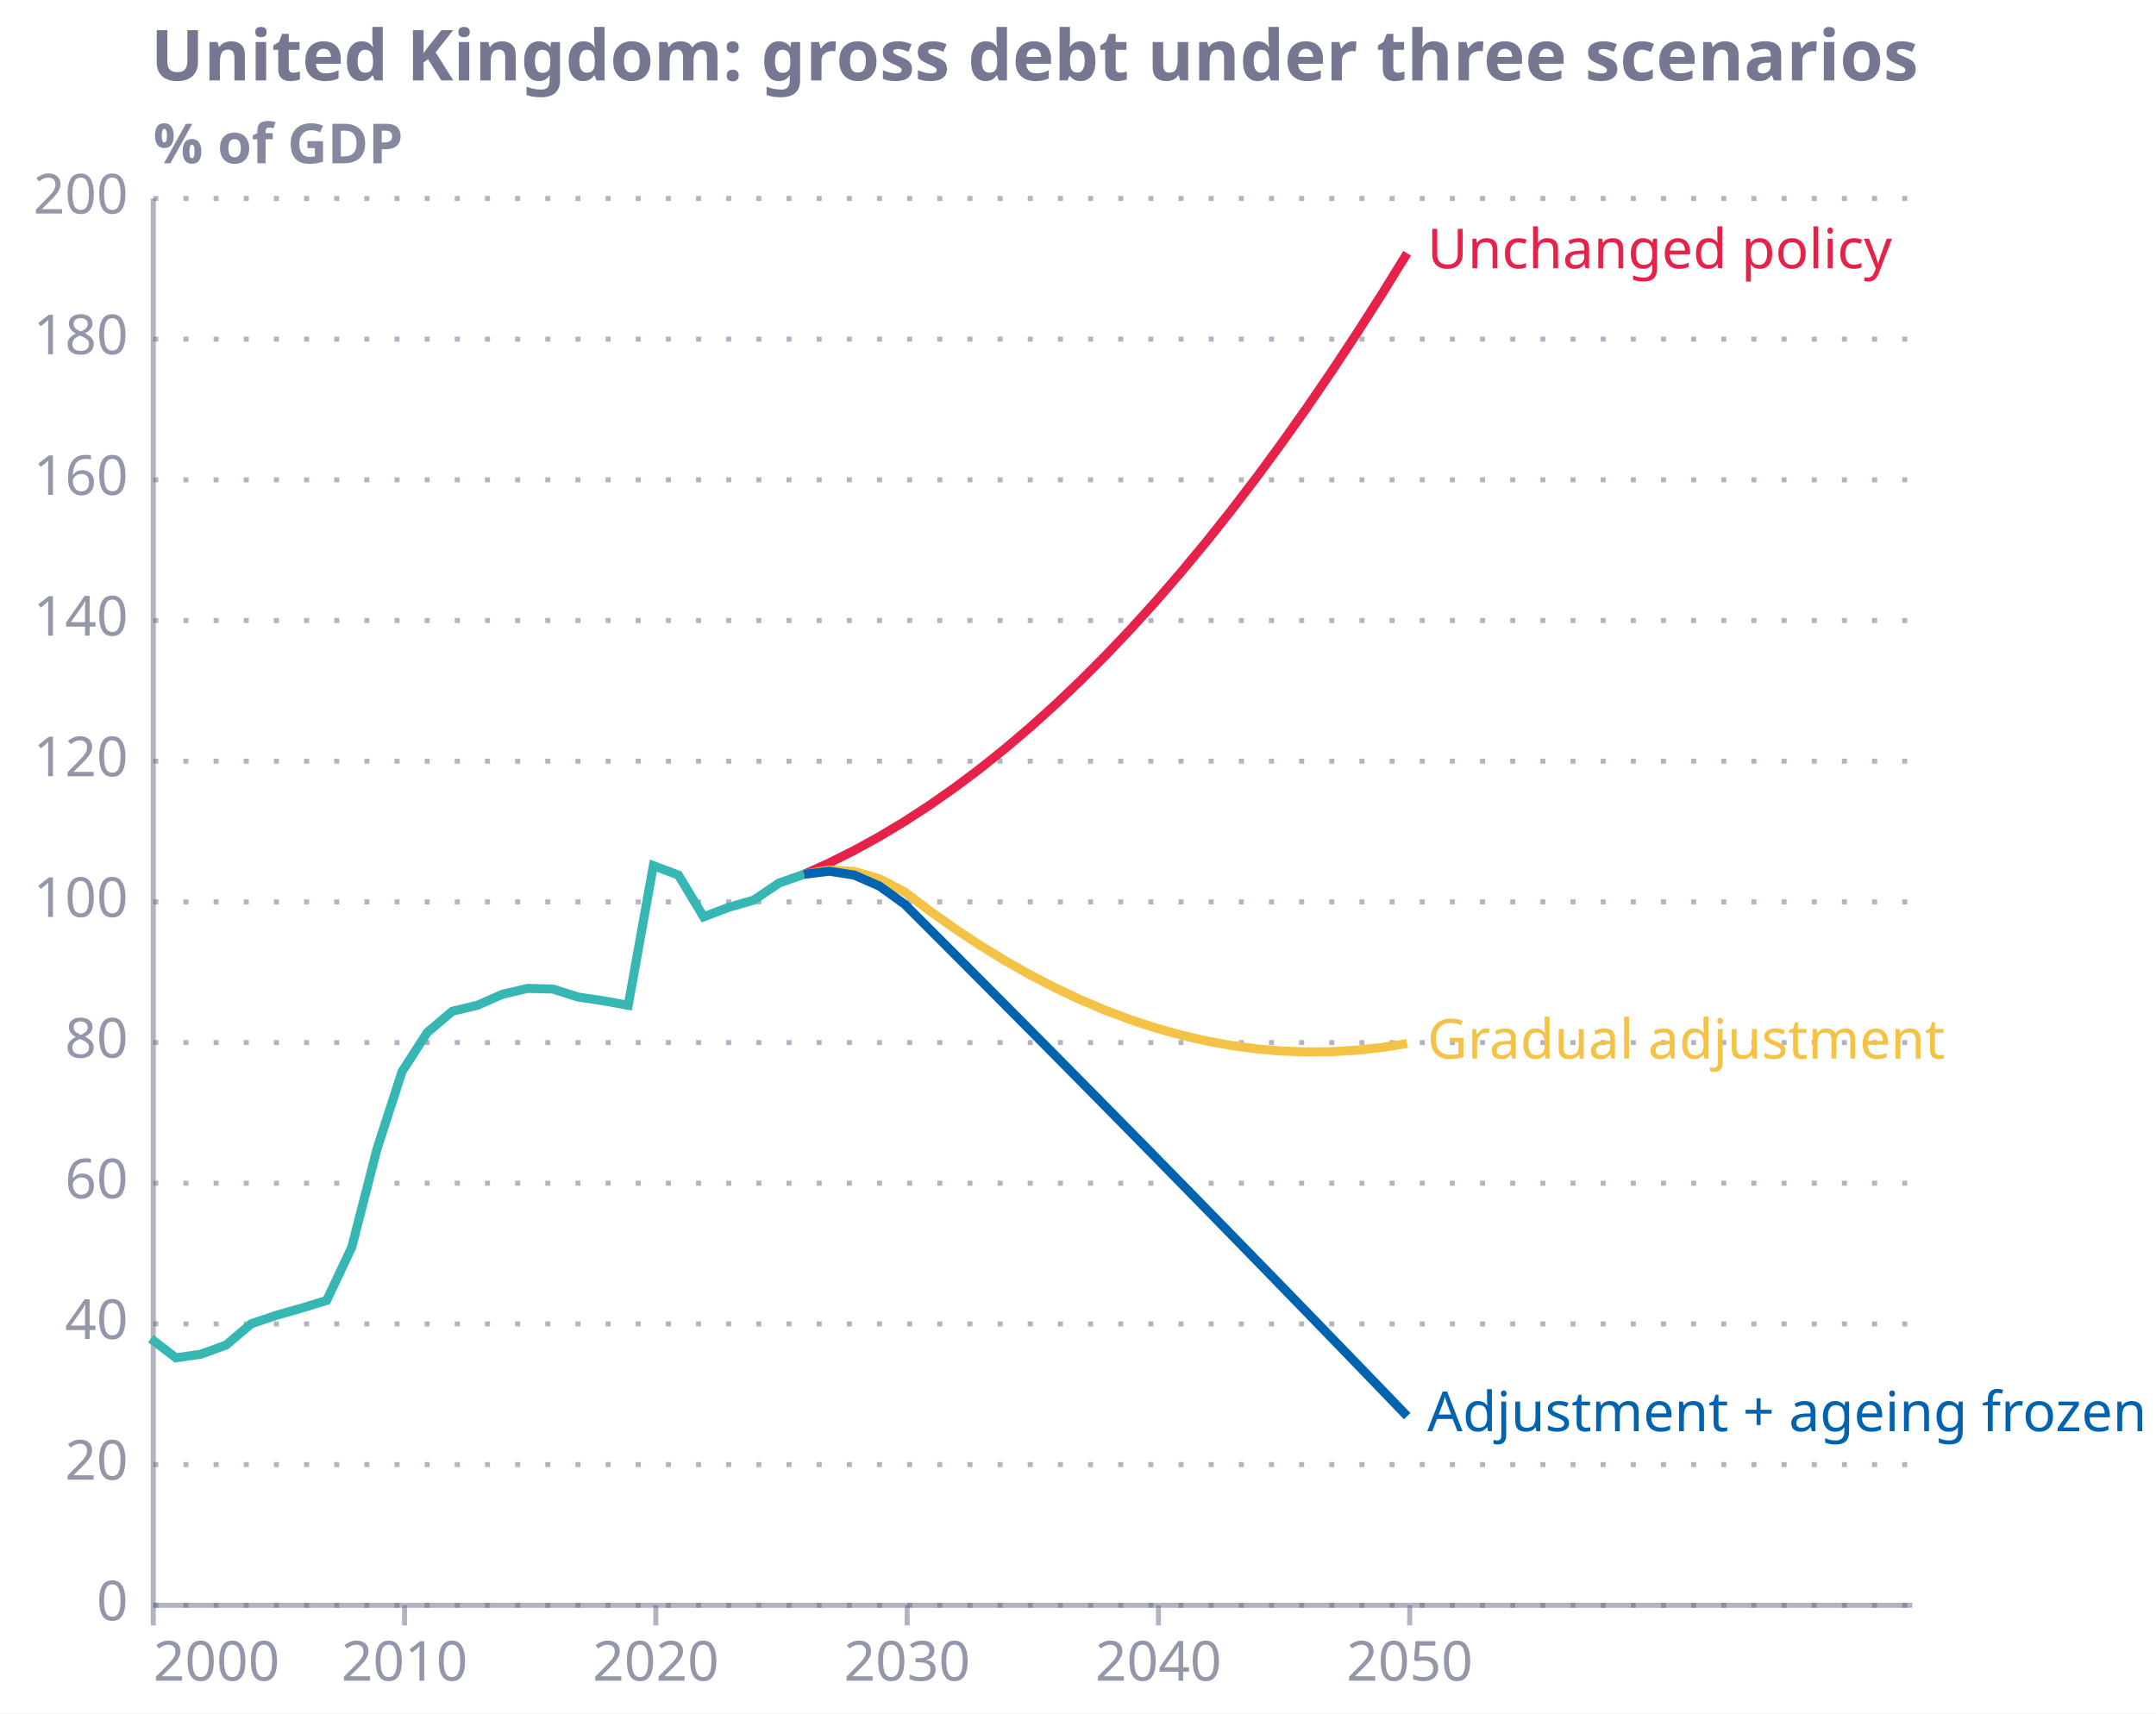
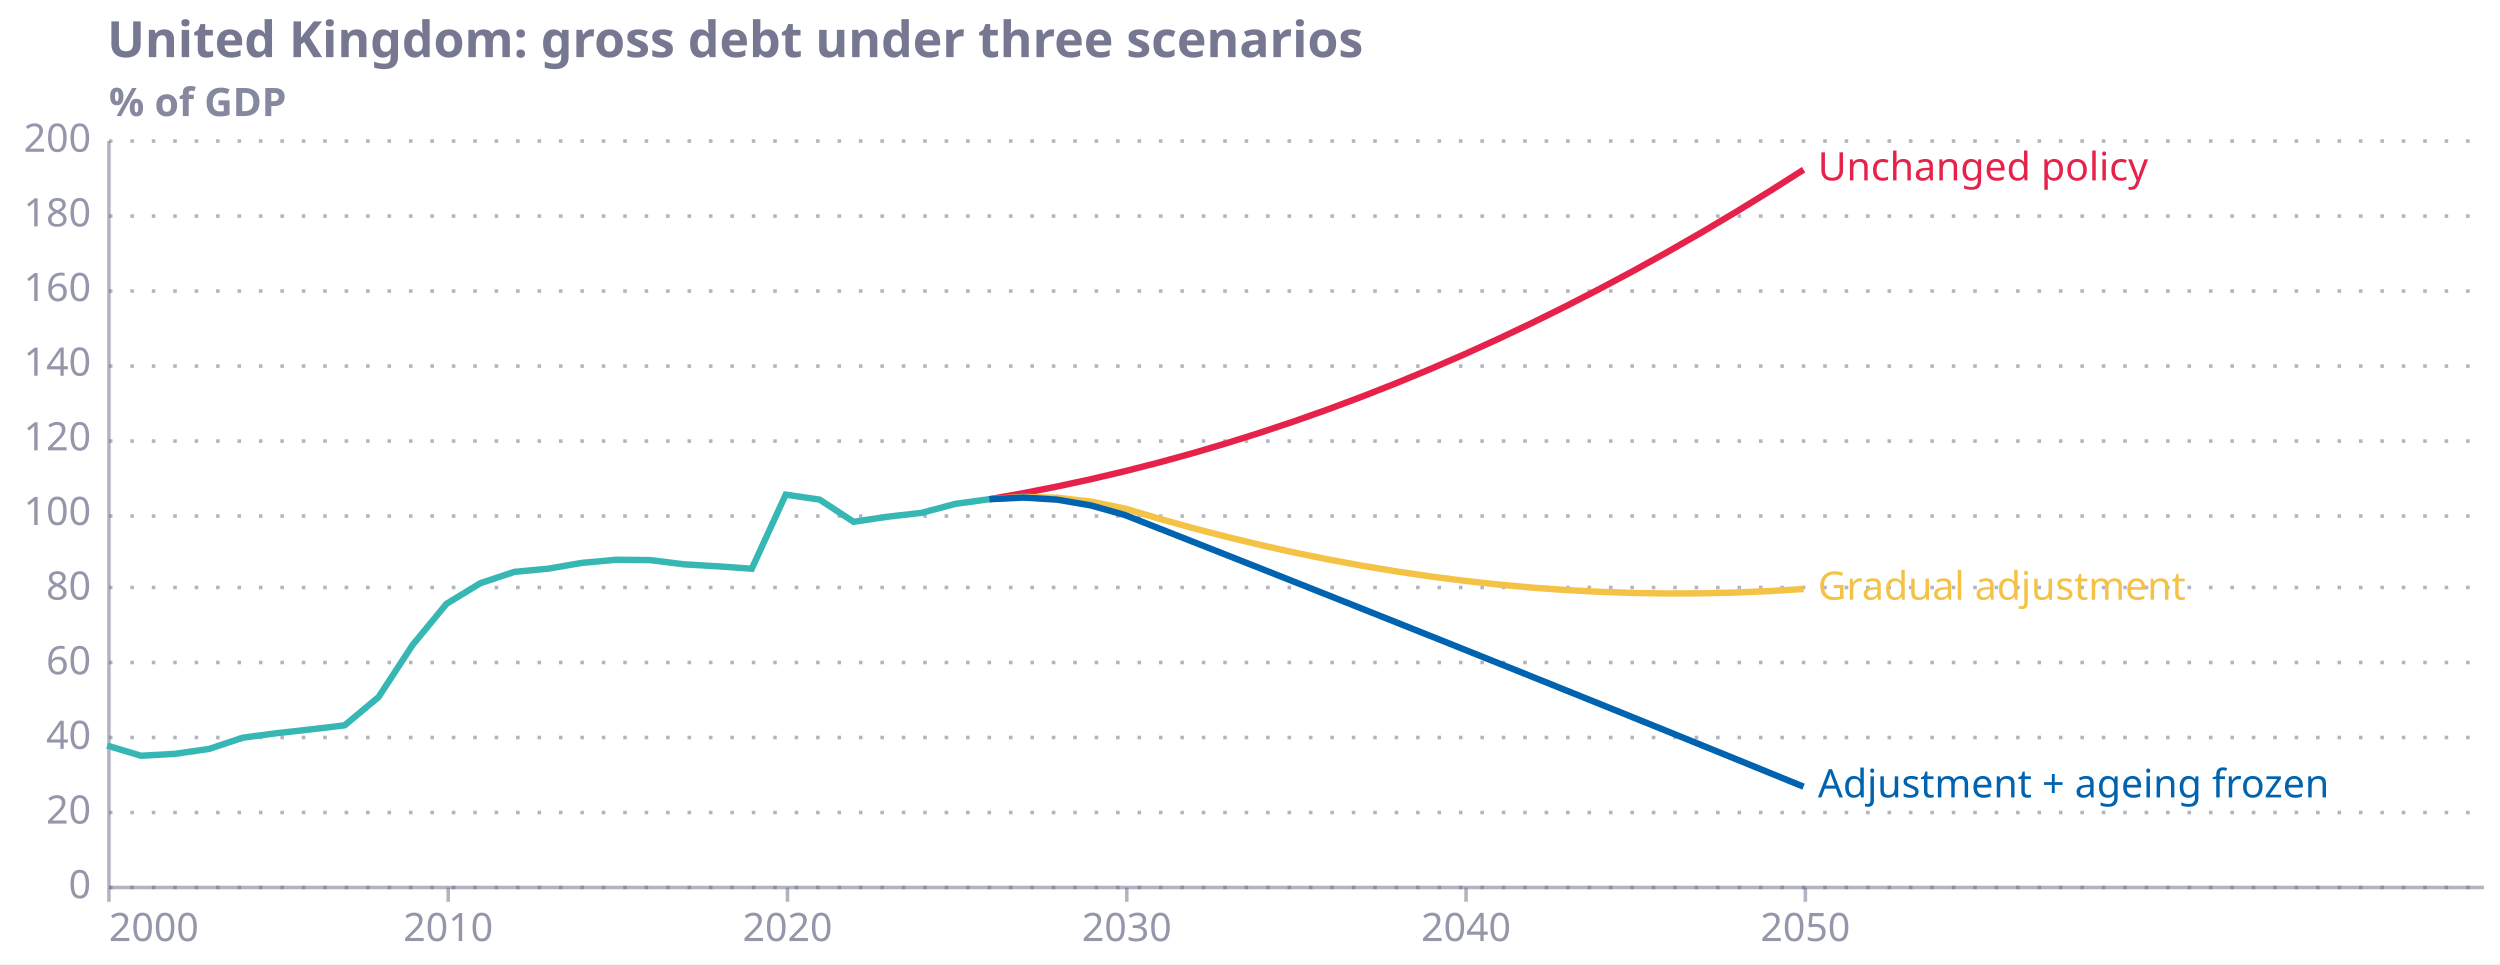
- <svg xmlns="http://www.w3.org/2000/svg" version="1.1" class="marks" width="429" height="341" viewBox="0 0 429 341">
-   <rect width="429" height="341" fill="white" />
+ <svg xmlns="http://www.w3.org/2000/svg" version="1.1" class="marks" width="700" height="270" viewBox="0 0 700 270">
+   <rect width="700" height="270" fill="white" />
  <g fill="none" stroke-miterlimit="10" transform="translate(30,39)">
    <g class="mark-group role-frame root" role="graphics-object" aria-roledescription="group mark container">
      <g transform="translate(0,0)">
-         <path class="background" aria-hidden="true" d="M0,0h350v280h-350Z" />
+         <path class="background" aria-hidden="true" d="M0,0h665v209h-665Z" />
        <g>
          <g class="mark-group role-axis" aria-hidden="true">
            <g transform="translate(0.5,0.5)">
              <path class="background" aria-hidden="true" d="M0,0h0v0h0Z" pointer-events="none" />
              <g>
                <g class="mark-rule role-axis-grid" pointer-events="none">
-                   <line transform="translate(0,280)" x2="350" y2="0" stroke="#676A86" stroke-opacity="0.5" stroke-width="1" stroke-dasharray="1,5" opacity="1" />
-                   <line transform="translate(0,252)" x2="350" y2="0" stroke="#676A86" stroke-opacity="0.5" stroke-width="1" stroke-dasharray="1,5" opacity="1" />
-                   <line transform="translate(0,224)" x2="350" y2="0" stroke="#676A86" stroke-opacity="0.5" stroke-width="1" stroke-dasharray="1,5" opacity="1" />
-                   <line transform="translate(0,196)" x2="350" y2="0" stroke="#676A86" stroke-opacity="0.5" stroke-width="1" stroke-dasharray="1,5" opacity="1" />
-                   <line transform="translate(0,168)" x2="350" y2="0" stroke="#676A86" stroke-opacity="0.5" stroke-width="1" stroke-dasharray="1,5" opacity="1" />
-                   <line transform="translate(0,140)" x2="350" y2="0" stroke="#676A86" stroke-opacity="0.5" stroke-width="1" stroke-dasharray="1,5" opacity="1" />
-                   <line transform="translate(0,112)" x2="350" y2="0" stroke="#676A86" stroke-opacity="0.5" stroke-width="1" stroke-dasharray="1,5" opacity="1" />
-                   <line transform="translate(0,84)" x2="350" y2="0" stroke="#676A86" stroke-opacity="0.5" stroke-width="1" stroke-dasharray="1,5" opacity="1" />
-                   <line transform="translate(0,56)" x2="350" y2="0" stroke="#676A86" stroke-opacity="0.5" stroke-width="1" stroke-dasharray="1,5" opacity="1" />
-                   <line transform="translate(0,28)" x2="350" y2="0" stroke="#676A86" stroke-opacity="0.5" stroke-width="1" stroke-dasharray="1,5" opacity="1" />
-                   <line transform="translate(0,0)" x2="350" y2="0" stroke="#676A86" stroke-opacity="0.5" stroke-width="1" stroke-dasharray="1,5" opacity="1" />
+                   <line transform="translate(0,209)" x2="665" y2="0" stroke="#676A86" stroke-opacity="0.5" stroke-width="1" stroke-dasharray="1,5" opacity="1" />
+                   <line transform="translate(0,188)" x2="665" y2="0" stroke="#676A86" stroke-opacity="0.5" stroke-width="1" stroke-dasharray="1,5" opacity="1" />
+                   <line transform="translate(0,167)" x2="665" y2="0" stroke="#676A86" stroke-opacity="0.5" stroke-width="1" stroke-dasharray="1,5" opacity="1" />
+                   <line transform="translate(0,146)" x2="665" y2="0" stroke="#676A86" stroke-opacity="0.5" stroke-width="1" stroke-dasharray="1,5" opacity="1" />
+                   <line transform="translate(0,125)" x2="665" y2="0" stroke="#676A86" stroke-opacity="0.5" stroke-width="1" stroke-dasharray="1,5" opacity="1" />
+                   <line transform="translate(0,105)" x2="665" y2="0" stroke="#676A86" stroke-opacity="0.5" stroke-width="1" stroke-dasharray="1,5" opacity="1" />
+                   <line transform="translate(0,84)" x2="665" y2="0" stroke="#676A86" stroke-opacity="0.5" stroke-width="1" stroke-dasharray="1,5" opacity="1" />
+                   <line transform="translate(0,63)" x2="665" y2="0" stroke="#676A86" stroke-opacity="0.5" stroke-width="1" stroke-dasharray="1,5" opacity="1" />
+                   <line transform="translate(0,42)" x2="665" y2="0" stroke="#676A86" stroke-opacity="0.5" stroke-width="1" stroke-dasharray="1,5" opacity="1" />
+                   <line transform="translate(0,21)" x2="665" y2="0" stroke="#676A86" stroke-opacity="0.5" stroke-width="1" stroke-dasharray="1,5" opacity="1" />
+                   <line transform="translate(0,0)" x2="665" y2="0" stroke="#676A86" stroke-opacity="0.5" stroke-width="1" stroke-dasharray="1,5" opacity="1" />
                </g>
              </g>
              <path class="foreground" aria-hidden="true" d="" pointer-events="none" display="none" />
            </g>
          </g>
          <g class="mark-group role-axis" role="graphics-symbol" aria-roledescription="axis" aria-label="X-axis for a linear scale with values from 2000 to 2070">
-             <g transform="translate(0.5,280.5)">
+             <g transform="translate(0.5,209.5)">
              <path class="background" aria-hidden="true" d="M0,0h0v0h0Z" pointer-events="none" />
              <g>
                <g class="mark-rule role-axis-tick" pointer-events="none">
                  <line transform="translate(0,0)" x2="0" y2="4" stroke="#676A86" stroke-opacity="0.5" stroke-width="1" opacity="1" />
-                   <line transform="translate(50,0)" x2="0" y2="4" stroke="#676A86" stroke-opacity="0.5" stroke-width="1" opacity="1" />
-                   <line transform="translate(100,0)" x2="0" y2="4" stroke="#676A86" stroke-opacity="0.5" stroke-width="1" opacity="1" />
-                   <line transform="translate(150,0)" x2="0" y2="4" stroke="#676A86" stroke-opacity="0.5" stroke-width="1" opacity="1" />
-                   <line transform="translate(200,0)" x2="0" y2="4" stroke="#676A86" stroke-opacity="0.5" stroke-width="1" opacity="1" />
-                   <line transform="translate(250,0)" x2="0" y2="4" stroke="#676A86" stroke-opacity="0.5" stroke-width="1" opacity="1" />
+                   <line transform="translate(95,0)" x2="0" y2="4" stroke="#676A86" stroke-opacity="0.5" stroke-width="1" opacity="1" />
+                   <line transform="translate(190,0)" x2="0" y2="4" stroke="#676A86" stroke-opacity="0.5" stroke-width="1" opacity="1" />
+                   <line transform="translate(285,0)" x2="0" y2="4" stroke="#676A86" stroke-opacity="0.5" stroke-width="1" opacity="1" />
+                   <line transform="translate(380,0)" x2="0" y2="4" stroke="#676A86" stroke-opacity="0.5" stroke-width="1" opacity="1" />
+                   <line transform="translate(475,0)" x2="0" y2="4" stroke="#676A86" stroke-opacity="0.5" stroke-width="1" opacity="1" />
                </g>
                <g class="mark-text role-axis-label" pointer-events="none">
                  <text text-anchor="start" transform="translate(0,15)" font-family="Circular Std" font-size="11px" fill="#676A86" fill-opacity="0.7" opacity="1">2000</text>
-                   <text text-anchor="middle" transform="translate(50,15)" font-family="Circular Std" font-size="11px" fill="#676A86" fill-opacity="0.7" opacity="1">2010</text>
-                   <text text-anchor="middle" transform="translate(100,15)" font-family="Circular Std" font-size="11px" fill="#676A86" fill-opacity="0.7" opacity="1">2020</text>
-                   <text text-anchor="middle" transform="translate(150,15)" font-family="Circular Std" font-size="11px" fill="#676A86" fill-opacity="0.7" opacity="1">2030</text>
-                   <text text-anchor="middle" transform="translate(200,15)" font-family="Circular Std" font-size="11px" fill="#676A86" fill-opacity="0.7" opacity="1">2040</text>
-                   <text text-anchor="middle" transform="translate(250,15)" font-family="Circular Std" font-size="11px" fill="#676A86" fill-opacity="0.7" opacity="1">2050</text>
+                   <text text-anchor="middle" transform="translate(95,15)" font-family="Circular Std" font-size="11px" fill="#676A86" fill-opacity="0.7" opacity="1">2010</text>
+                   <text text-anchor="middle" transform="translate(190,15)" font-family="Circular Std" font-size="11px" fill="#676A86" fill-opacity="0.7" opacity="1">2020</text>
+                   <text text-anchor="middle" transform="translate(285,15)" font-family="Circular Std" font-size="11px" fill="#676A86" fill-opacity="0.7" opacity="1">2030</text>
+                   <text text-anchor="middle" transform="translate(380,15)" font-family="Circular Std" font-size="11px" fill="#676A86" fill-opacity="0.7" opacity="1">2040</text>
+                   <text text-anchor="middle" transform="translate(475,15)" font-family="Circular Std" font-size="11px" fill="#676A86" fill-opacity="0.7" opacity="1">2050</text>
                </g>
                <g class="mark-rule role-axis-domain" pointer-events="none">
-                   <line transform="translate(0,0)" x2="350" y2="0" stroke="#676A86" stroke-opacity="0.5" stroke-width="1" opacity="1" />
+                   <line transform="translate(0,0)" x2="665" y2="0" stroke="#676A86" stroke-opacity="0.5" stroke-width="1" opacity="1" />
                </g>
              </g>
              <path class="foreground" aria-hidden="true" d="" pointer-events="none" display="none" />
            </g>
          </g>
          <g class="mark-group role-axis" role="graphics-symbol" aria-roledescription="axis" aria-label="Y-axis titled '% of GDP' for a linear scale with values from 0 to 200">
            <g transform="translate(0.5,0.5)">
              <path class="background" aria-hidden="true" d="M0,0h0v0h0Z" pointer-events="none" />
              <g>
                <g class="mark-text role-axis-label" pointer-events="none">
-                   <text text-anchor="end" transform="translate(-5,283)" font-family="Circular Std" font-size="11px" fill="#676A86" fill-opacity="0.7" opacity="1">0</text>
-                   <text text-anchor="end" transform="translate(-5,255)" font-family="Circular Std" font-size="11px" fill="#676A86" fill-opacity="0.7" opacity="1">20</text>
-                   <text text-anchor="end" transform="translate(-5,227)" font-family="Circular Std" font-size="11px" fill="#676A86" fill-opacity="0.7" opacity="1">40</text>
-                   <text text-anchor="end" transform="translate(-5,199)" font-family="Circular Std" font-size="11px" fill="#676A86" fill-opacity="0.7" opacity="1">60</text>
-                   <text text-anchor="end" transform="translate(-5,171)" font-family="Circular Std" font-size="11px" fill="#676A86" fill-opacity="0.7" opacity="1">80</text>
-                   <text text-anchor="end" transform="translate(-5,143)" font-family="Circular Std" font-size="11px" fill="#676A86" fill-opacity="0.7" opacity="1">100</text>
-                   <text text-anchor="end" transform="translate(-5,115)" font-family="Circular Std" font-size="11px" fill="#676A86" fill-opacity="0.7" opacity="1">120</text>
-                   <text text-anchor="end" transform="translate(-5,87)" font-family="Circular Std" font-size="11px" fill="#676A86" fill-opacity="0.7" opacity="1">140</text>
-                   <text text-anchor="end" transform="translate(-5,59)" font-family="Circular Std" font-size="11px" fill="#676A86" fill-opacity="0.7" opacity="1">160</text>
-                   <text text-anchor="end" transform="translate(-5,31)" font-family="Circular Std" font-size="11px" fill="#676A86" fill-opacity="0.7" opacity="1">180</text>
+                   <text text-anchor="end" transform="translate(-5,212)" font-family="Circular Std" font-size="11px" fill="#676A86" fill-opacity="0.7" opacity="1">0</text>
+                   <text text-anchor="end" transform="translate(-5,191.1)" font-family="Circular Std" font-size="11px" fill="#676A86" fill-opacity="0.7" opacity="1">20</text>
+                   <text text-anchor="end" transform="translate(-5,170.2)" font-family="Circular Std" font-size="11px" fill="#676A86" fill-opacity="0.7" opacity="1">40</text>
+                   <text text-anchor="end" transform="translate(-5,149.3)" font-family="Circular Std" font-size="11px" fill="#676A86" fill-opacity="0.7" opacity="1">60</text>
+                   <text text-anchor="end" transform="translate(-5,128.4)" font-family="Circular Std" font-size="11px" fill="#676A86" fill-opacity="0.7" opacity="1">80</text>
+                   <text text-anchor="end" transform="translate(-5,107.5)" font-family="Circular Std" font-size="11px" fill="#676A86" fill-opacity="0.7" opacity="1">100</text>
+                   <text text-anchor="end" transform="translate(-5,86.6)" font-family="Circular Std" font-size="11px" fill="#676A86" fill-opacity="0.7" opacity="1">120</text>
+                   <text text-anchor="end" transform="translate(-5,65.7)" font-family="Circular Std" font-size="11px" fill="#676A86" fill-opacity="0.7" opacity="1">140</text>
+                   <text text-anchor="end" transform="translate(-5,44.8)" font-family="Circular Std" font-size="11px" fill="#676A86" fill-opacity="0.7" opacity="1">160</text>
+                   <text text-anchor="end" transform="translate(-5,23.9)" font-family="Circular Std" font-size="11px" fill="#676A86" fill-opacity="0.7" opacity="1">180</text>
                  <text text-anchor="end" transform="translate(-5,3)" font-family="Circular Std" font-size="11px" fill="#676A86" fill-opacity="0.7" opacity="1">200</text>
                </g>
                <g class="mark-rule role-axis-domain" pointer-events="none">
-                   <line transform="translate(0,280)" x2="0" y2="-280" stroke="#676A86" stroke-opacity="0.5" stroke-width="1" opacity="1" />
+                   <line transform="translate(0,209)" x2="0" y2="-209" stroke="#676A86" stroke-opacity="0.5" stroke-width="1" opacity="1" />
                </g>
                <g class="mark-text role-axis-title" pointer-events="none">
                  <text text-anchor="start" transform="translate(0,-7)" font-family="Circular Std" font-size="11px" font-weight="bold" fill="#676A86" fill-opacity="0.8" opacity="1">% of GDP</text>
                </g>
              </g>
              <path class="foreground" aria-hidden="true" d="" pointer-events="none" display="none" />
            </g>
          </g>
          <g class="mark-group role-scope layer_0_pathgroup" role="graphics-object" aria-roledescription="group mark container">
            <g transform="translate(0,0)">
-               <path class="background" aria-hidden="true" d="M0,0h350v280h-350Z" />
+               <path class="background" aria-hidden="true" d="M0,0h665v209h-665Z" />
              <g>
                <g class="mark-line role-mark layer_0_marks" role="graphics-object" aria-roledescription="line mark container">
-                   <path aria-label="year: 2000; % of GDP: 37.549; series: Outturn" role="graphics-symbol" aria-roledescription="line mark" d="M0,227.431L5,231.246L10,230.525L15,228.701L20,224.468L25,222.783L30,221.36L35,219.832L40,209.224L45,189.736L50,174.275L55,166.508L60,162.274L65,161.073L70,158.885L75,157.724L80,157.849L85,159.436L90,160.182L95,161.088L100,133.298L105,135.174L110,143.485L115,141.583L120,140.139L125,136.758L130,135.009" stroke="#36B7B4" stroke-width="1.8" />
+                   <path aria-label="year: 2000; % of GDP: 37.549; series: Outturn" role="graphics-symbol" aria-roledescription="line mark" d="M0,169.761L9.5,172.609L19,172.071L28.5,170.709L38,167.549L47.5,166.292L57,165.229L66.5,164.089L76,156.171L85.5,141.625L95,130.084L104.5,124.286L114,121.126L123.5,120.229L133,118.596L142.5,117.73L152,117.823L161.5,119.008L171,119.565L180.5,120.241L190,99.498L199.5,100.898L209,107.101L218.5,105.682L228,104.603L237.5,102.08L247,100.775" stroke="#36B7B4" stroke-width="1.8" />
                </g>
              </g>
              <path class="foreground" aria-hidden="true" d="" display="none" />
            </g>
            <g transform="translate(0,0)">
-               <path class="background" aria-hidden="true" d="M0,0h350v280h-350Z" />
+               <path class="background" aria-hidden="true" d="M0,0h665v209h-665Z" />
              <g>
                <g class="mark-line role-mark layer_0_marks" role="graphics-object" aria-roledescription="line mark container">
-                   <path aria-label="year: 2026; % of GDP: 103.565; series: Unchanged policy" role="graphics-symbol" aria-roledescription="line mark" d="M130,135.009L135,132.752L140,130.247L145,127.494L150,124.492L155,121.241L160,117.739L165,113.987L170,109.985L175,105.73L180,101.224L185,96.466L190,91.454L195,86.189L200,80.67L205,74.897L210,68.869L215,62.585L220,56.045L225,49.249L230,42.196L235,34.885L240,27.316L245,19.489L250,11.402" stroke="#E6224B" stroke-width="1.8" />
+                   <path aria-label="year: 2026; % of GDP: 103.565; series: Unchanged policy" role="graphics-symbol" aria-roledescription="line mark" d="M247,100.775L256.5,99.09L266,97.22L275.5,95.165L285,92.925L294.5,90.498L304,87.884L313.5,85.083L323,82.096L332.5,78.92L342,75.557L351.5,72.005L361,68.264L370.5,64.334L380,60.215L389.5,55.905L399,51.406L408.5,46.715L418,41.834L427.5,36.761L437,31.496L446.5,26.039L456,20.39L465.5,14.547L475,8.511" stroke="#E6224B" stroke-width="1.8" />
                </g>
              </g>
              <path class="foreground" aria-hidden="true" d="" display="none" />
            </g>
            <g transform="translate(0,0)">
-               <path class="background" aria-hidden="true" d="M0,0h350v280h-350Z" />
+               <path class="background" aria-hidden="true" d="M0,0h665v209h-665Z" />
              <g>
                <g class="mark-line role-mark layer_0_marks" role="graphics-object" aria-roledescription="line mark container">
-                   <path aria-label="year: 2026; % of GDP: 103.565; series: Gradual adjustment" role="graphics-symbol" aria-roledescription="line mark" d="M130,135.009L135,134.152L140,134.45L145,135.906L150,138.52L155,142.297L160,145.837L165,149.142L170,152.209L175,155.04L180,157.632L185,159.986L190,162.102L195,163.978L200,165.615L205,167.012L210,168.167L215,169.082L220,169.756L225,170.187L230,170.375L235,170.321L240,170.023L245,169.481L250,168.694" stroke="#F4C245" stroke-width="1.8" />
+                   <path aria-label="year: 2026; % of GDP: 103.565; series: Gradual adjustment" role="graphics-symbol" aria-roledescription="line mark" d="M247,100.775L256.5,100.135L266,100.358L275.5,101.444L285,103.395L294.5,106.214L304,108.857L313.5,111.324L323,113.613L332.5,115.726L342,117.661L351.5,119.418L361,120.998L370.5,122.398L380,123.62L389.5,124.662L399,125.525L408.5,126.208L418,126.71L427.5,127.032L437,127.173L446.5,127.132L456,126.91L465.5,126.505L475,125.918" stroke="#F4C245" stroke-width="1.8" />
                </g>
              </g>
              <path class="foreground" aria-hidden="true" d="" display="none" />
            </g>
            <g transform="translate(0,0)">
-               <path class="background" aria-hidden="true" d="M0,0h350v280h-350Z" />
+               <path class="background" aria-hidden="true" d="M0,0h665v209h-665Z" />
              <g>
                <g class="mark-line role-mark layer_0_marks" role="graphics-object" aria-roledescription="line mark container">
-                   <path aria-label="year: 2026; % of GDP: 103.565; series: Adjustment + ageing frozen" role="graphics-symbol" aria-roledescription="line mark" d="M130,135.009L135,134.396L140,135.181L145,137.368L150,140.959L155,145.958L160,150.966L165,155.985L170,161.013L175,166.052L180,171.101L185,176.16L190,181.228L195,186.308L200,191.397L205,196.496L210,201.606L215,206.726L220,211.856L225,216.996L230,222.147L235,227.307L240,232.479L245,237.66L250,242.852" stroke="#0063AF" stroke-width="1.8" />
+                   <path aria-label="year: 2026; % of GDP: 103.565; series: Adjustment + ageing frozen" role="graphics-symbol" aria-roledescription="line mark" d="M247,100.775L256.5,100.317L266,100.903L275.5,102.535L285,105.216L294.5,108.947L304,112.686L313.5,116.432L323,120.185L332.5,123.946L342,127.715L351.5,131.491L361,135.274L370.5,139.065L380,142.864L389.5,146.67L399,150.484L408.5,154.306L418,158.135L427.5,161.972L437,165.817L446.5,169.669L456,173.529L465.5,177.396L475,181.272" stroke="#0063AF" stroke-width="1.8" />
                </g>
              </g>
              <path class="foreground" aria-hidden="true" d="" display="none" />
            </g>
          </g>
          <g class="mark-text role-mark layer_1_marks" role="graphics-object" aria-roledescription="text mark container">
-             <text aria-label="year: 2050; ylab: 26.5342108629; series: Adjustment + ageing frozen" role="graphics-symbol" aria-roledescription="text mark" text-anchor="start" transform="translate(254,245.8521)" font-family="Circular Std" font-size="11px" fill="#0063AF">Adjustment + ageing frozen</text>
-             <text aria-label="year: 2050; ylab: 79.5039667639; series: Gradual adjustment" role="graphics-symbol" aria-roledescription="text mark" text-anchor="start" transform="translate(254,171.6944)" font-family="Circular Std" font-size="11px" fill="#F4C245">Gradual adjustment</text>
-             <text aria-label="year: 2050; ylab: 191.855489998; series: Unchanged policy" role="graphics-symbol" aria-roledescription="text mark" text-anchor="start" transform="translate(254,14.40231)" font-family="Circular Std" font-size="11px" fill="#E6224B">Unchanged policy</text>
+             <text aria-label="year: 2050; ylab: 26.5342108629; series: Adjustment + ageing frozen" role="graphics-symbol" aria-roledescription="text mark" text-anchor="start" transform="translate(479,184.2717)" font-family="Circular Std" font-size="11px" fill="#0063AF">Adjustment + ageing frozen</text>
+             <text aria-label="year: 2050; ylab: 79.5039667639; series: Gradual adjustment" role="graphics-symbol" aria-roledescription="text mark" text-anchor="start" transform="translate(479,128.9184)" font-family="Circular Std" font-size="11px" fill="#F4C245">Gradual adjustment</text>
+             <text aria-label="year: 2050; ylab: 191.855489998; series: Unchanged policy" role="graphics-symbol" aria-roledescription="text mark" text-anchor="start" transform="translate(479,11.51101)" font-family="Circular Std" font-size="11px" fill="#E6224B">Unchanged policy</text>
          </g>
          <g class="mark-group role-title">
            <g transform="translate(0,-34)">
              <path class="background" aria-hidden="true" d="M0,0h0v0h0Z" pointer-events="none" />
              <g>
                <g class="mark-text role-title-text" role="graphics-symbol" aria-roledescription="title" aria-label="Title text 'United Kingdom: gross debt under three scenarios'" pointer-events="none">
                  <text text-anchor="start" transform="translate(0,11)" font-family="Circular Std" font-size="14px" font-weight="bold" fill="#676A86E6" opacity="1">United Kingdom: gross debt under three scenarios</text>
                </g>
              </g>
              <path class="foreground" aria-hidden="true" d="" pointer-events="none" display="none" />
            </g>
          </g>
        </g>
        <path class="foreground" aria-hidden="true" d="" display="none" />
      </g>
    </g>
  </g>
</svg>
